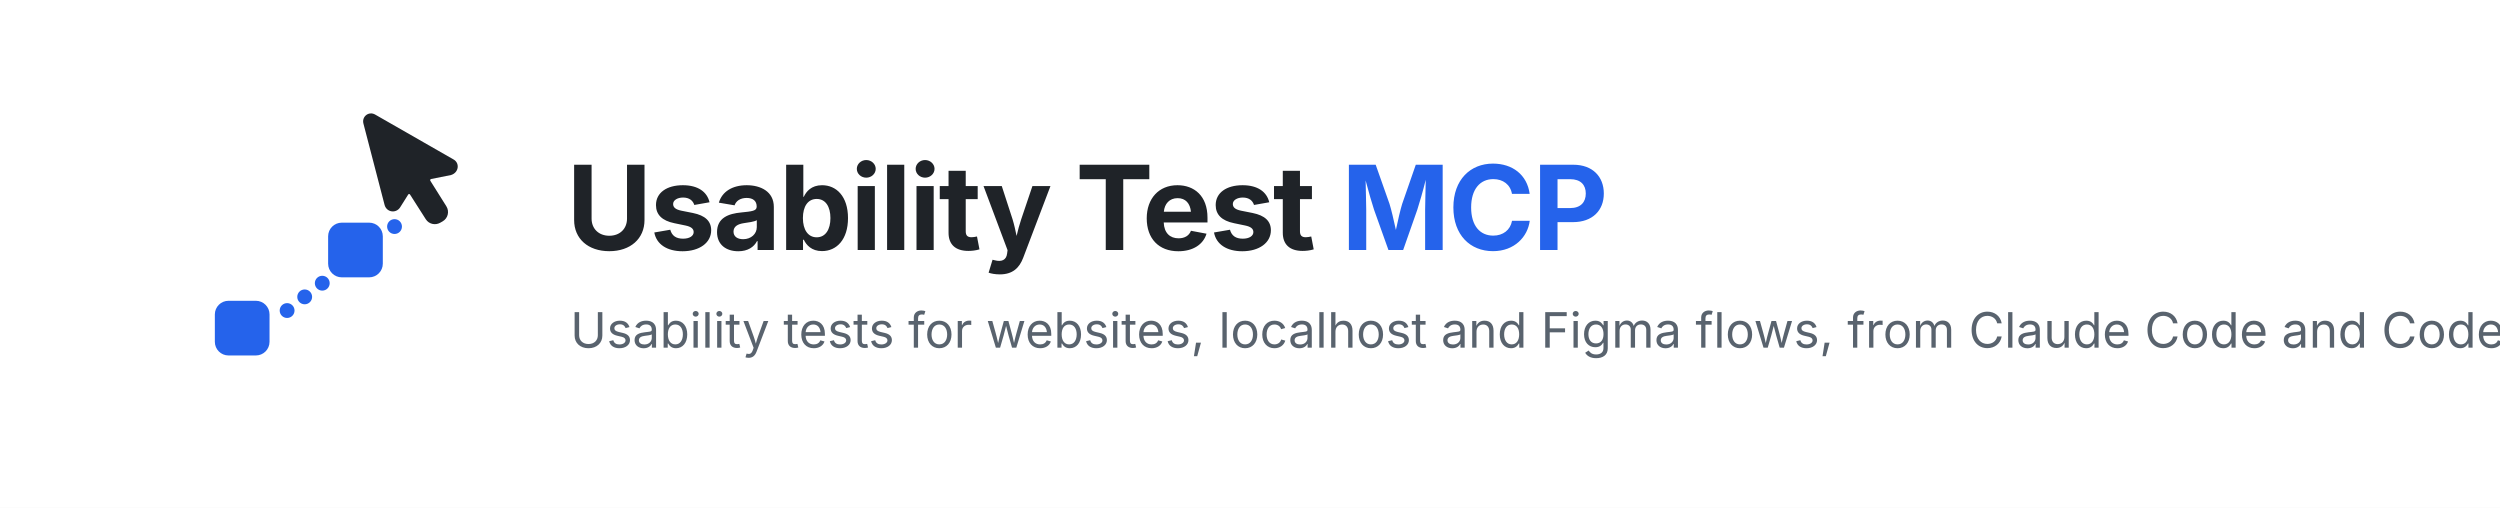
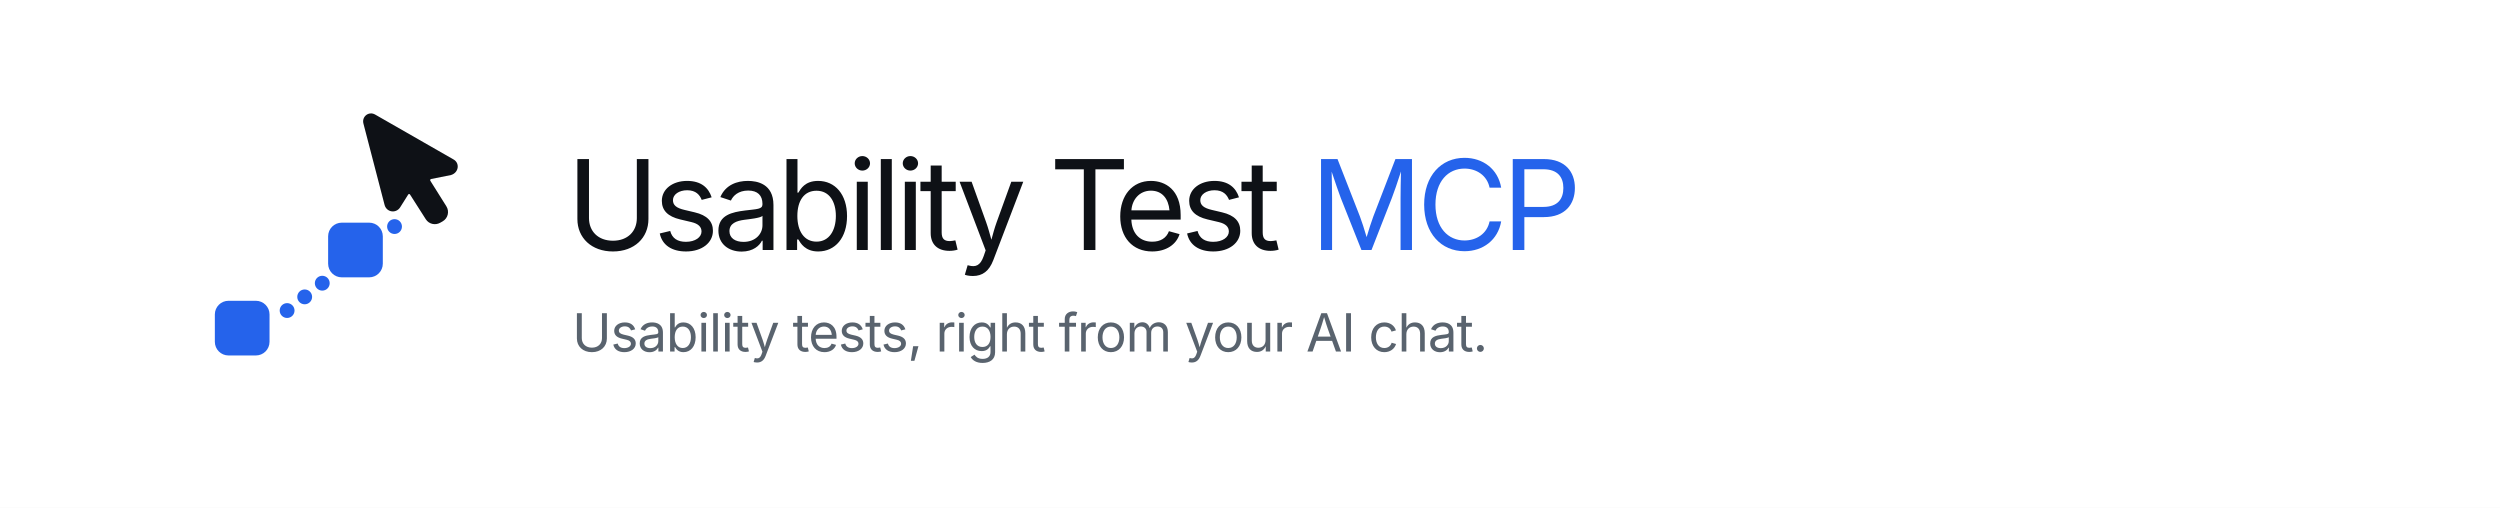
<svg xmlns="http://www.w3.org/2000/svg" width="1280" height="260" viewBox="0 0 1280 260" role="img" aria-label="Usability Test MCP">
  <rect width="1280" height="260" fill="#ffffff" />
  <g transform="translate(92 50) scale(2)">
    <rect x="9" y="52" width="14" height="14" rx="3.5" fill="#2563eb" />
    <circle cx="27.5" cy="54.5" r="1.9" fill="#2563eb" />
    <circle cx="32" cy="51" r="1.9" fill="#2563eb" />
    <circle cx="36.5" cy="47.5" r="1.9" fill="#2563eb" />
    <rect x="38" y="32" width="14" height="14" rx="3.5" fill="#2563eb" />
    <circle cx="55" cy="33" r="1.9" fill="#2563eb" />
-     <path transform="translate(47 4) scale(1.75) translate(-50.2 -16.7)" d="m63.36 23.43-11.42-6.54c-0.93-0.54-2.01 0.29-1.71 1.35l3.09 11.88c0.3 1.07 1.65 1.27 2.26 0.36l1.19-1.89c0.06-0.11 0.2-0.11 0.27 0l2.31 3.62c0.45 0.7 1.37 0.91 2.09 0.51l0.37-0.21c0.78-0.45 1.02-1.45 0.54-2.21l-2.33-3.71c-0.08-0.11-0.02-0.25 0.11-0.28l2.91-0.58c1.15-0.35 1.32-1.78 0.32-2.3z" fill="#1f2328" />
+     <path transform="translate(47 4) scale(1.75) translate(-50.2 -16.7)" d="m63.36 23.43-11.42-6.54c-0.93-0.54-2.01 0.29-1.71 1.35l3.09 11.88c0.3 1.07 1.65 1.27 2.26 0.36l1.19-1.89c0.06-0.11 0.2-0.11 0.27 0l2.31 3.62c0.45 0.7 1.37 0.91 2.09 0.51l0.37-0.21c0.78-0.45 1.02-1.45 0.54-2.21l-2.33-3.71c-0.08-0.11-0.02-0.25 0.11-0.28l2.91-0.58c1.15-0.35 1.32-1.78 0.32-2.3z" fill="#0e1116" />
  </g>
-   <text x="290" y="128" font-family="Inter, -apple-system, BlinkMacSystemFont, 'Segoe UI', Helvetica, Arial, sans-serif" font-size="60" font-weight="700" letter-spacing="-1.2" fill="#1f2328">Usability Test <tspan fill="#2563eb">MCP</tspan>
+   <text x="290" y="128" font-family="Inter, -apple-system, BlinkMacSystemFont, 'Segoe UI', Helvetica, Arial, sans-serif" font-size="64" font-weight="400" letter-spacing="-3.2" fill="#0e1116">Usability Test <tspan fill="#2563eb">MCP</tspan>
  </text>
-   <text x="292" y="178" font-family="Inter, -apple-system, BlinkMacSystemFont, 'Segoe UI', Helvetica, Arial, sans-serif" font-size="25" fill="#59636e">Usability tests for websites, localhost and Figma flows, from Claude Code and Codex</text>
+   <text x="293" y="180" font-family="Inter, -apple-system, BlinkMacSystemFont, 'Segoe UI', Helvetica, Arial, sans-serif" font-size="27" letter-spacing="-0.5" fill="#59636e">Usability tests, right from your AI chat.</text>
</svg>
